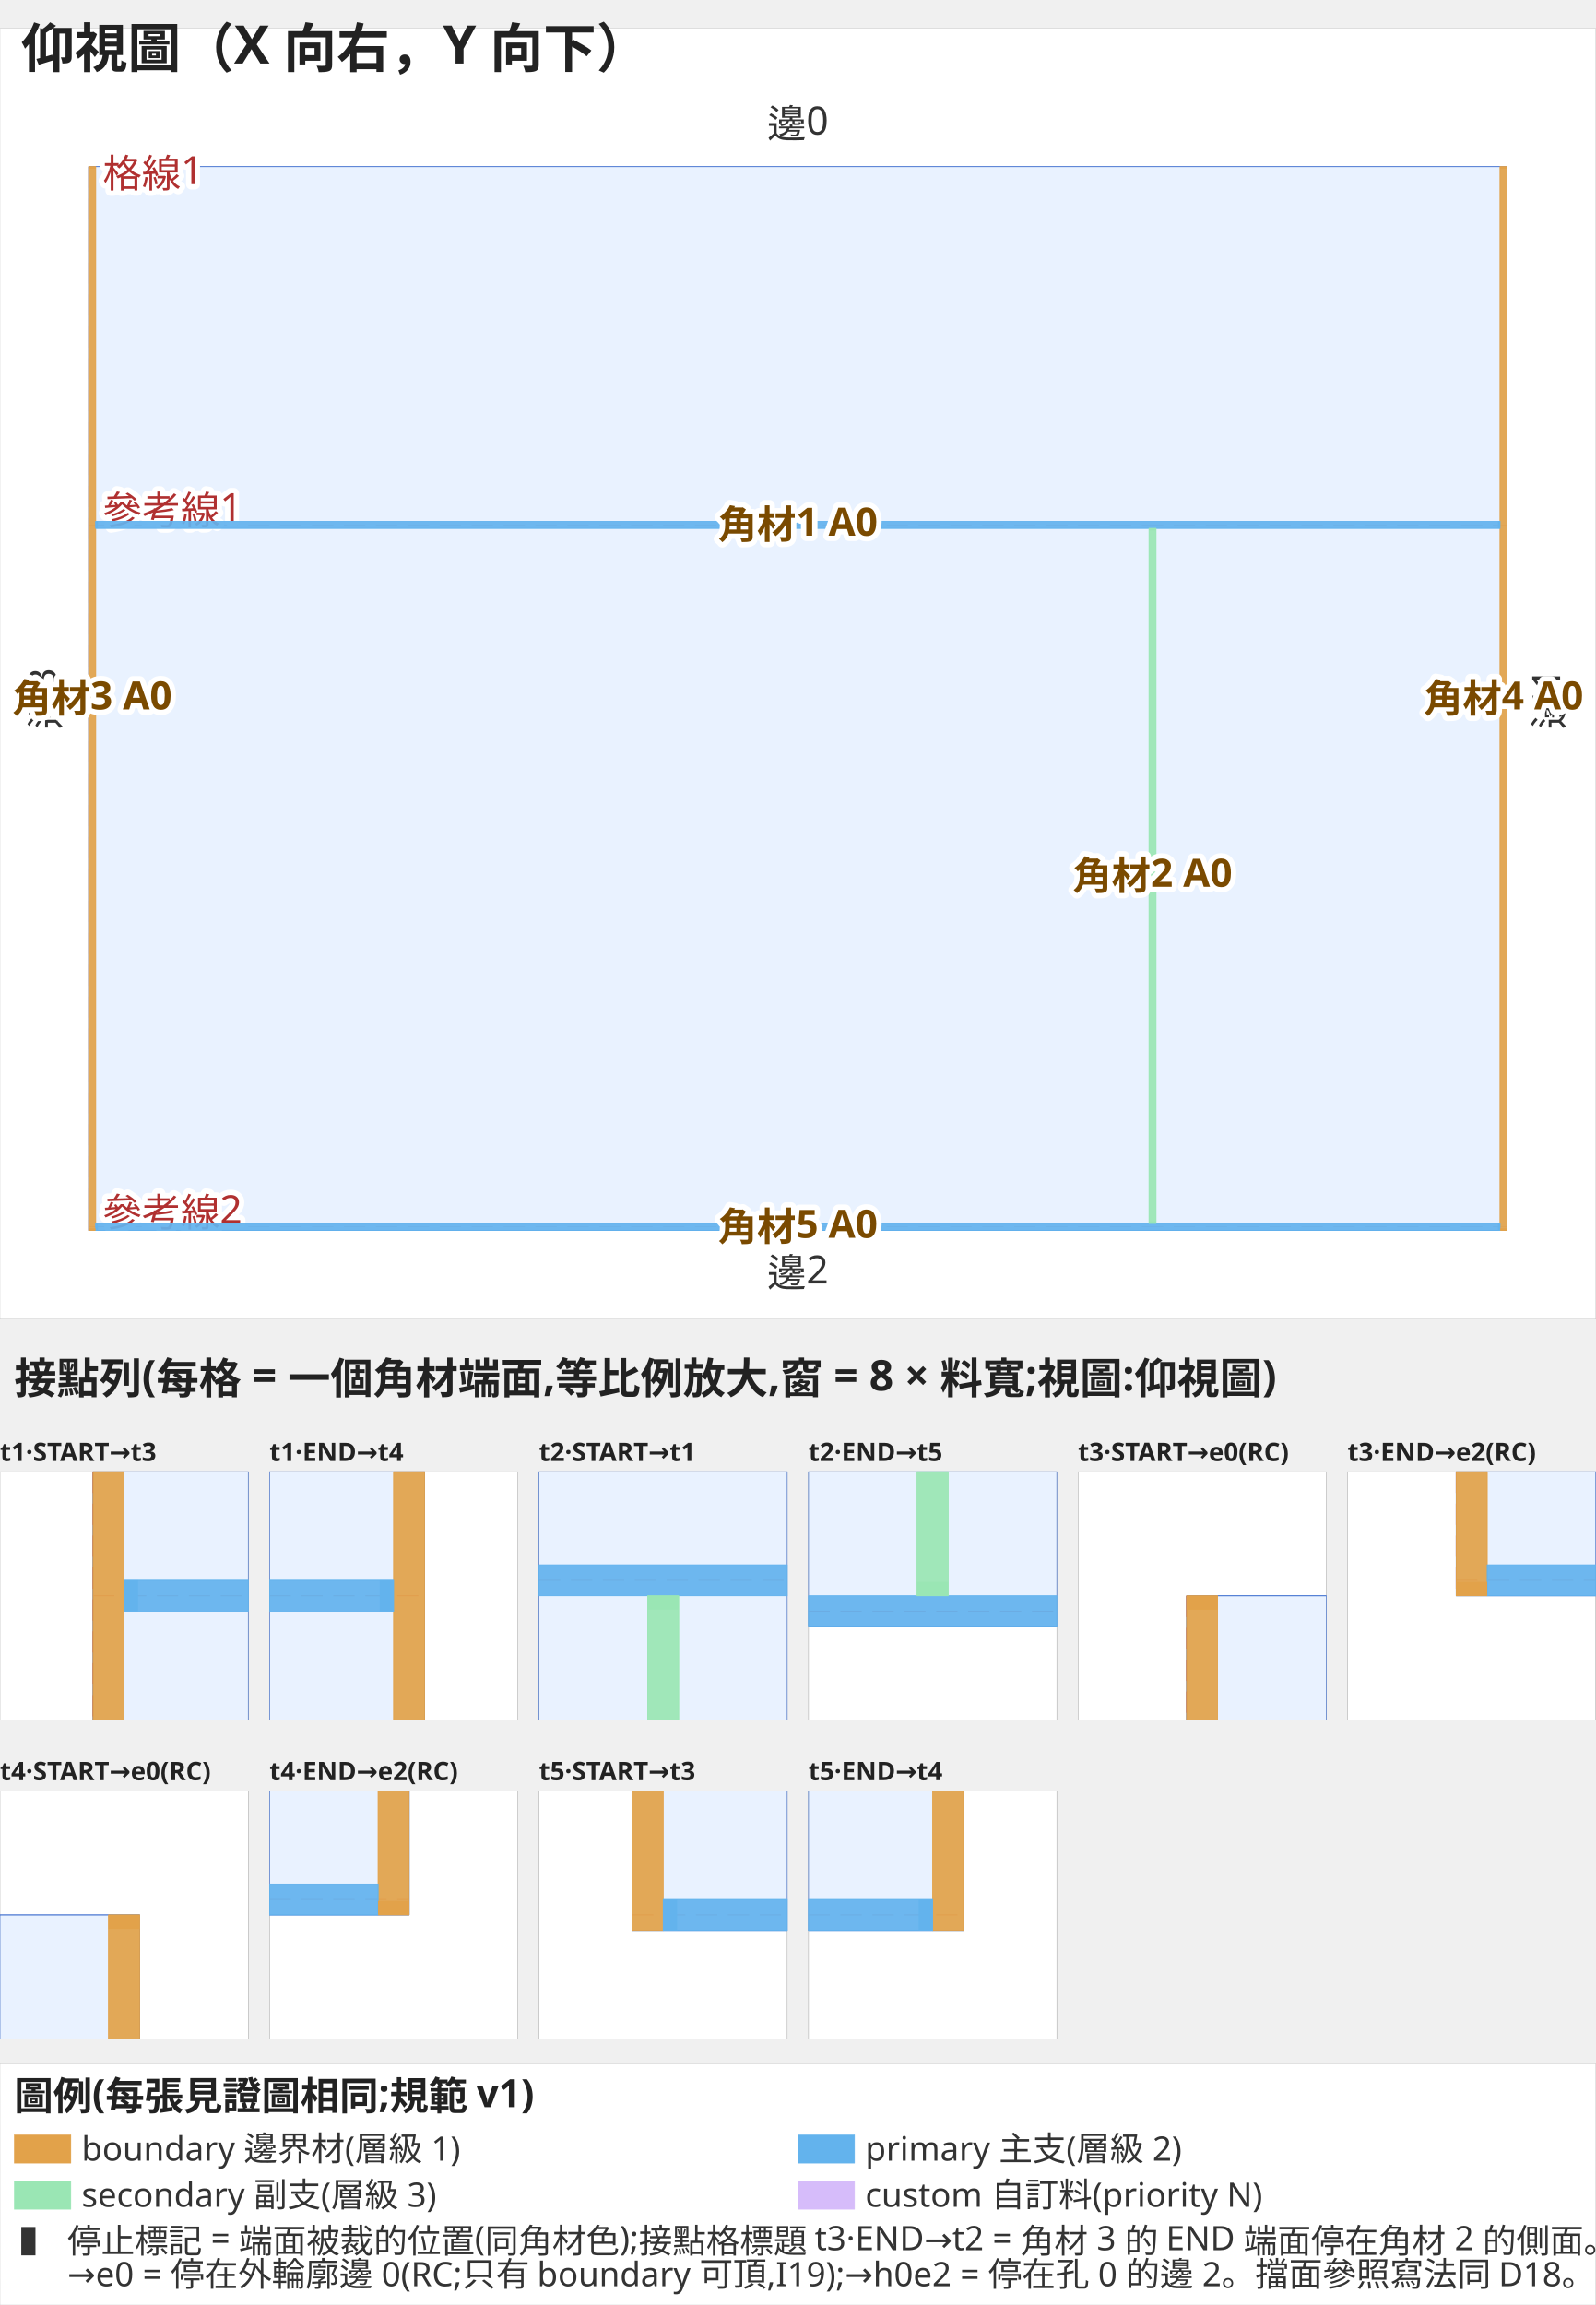
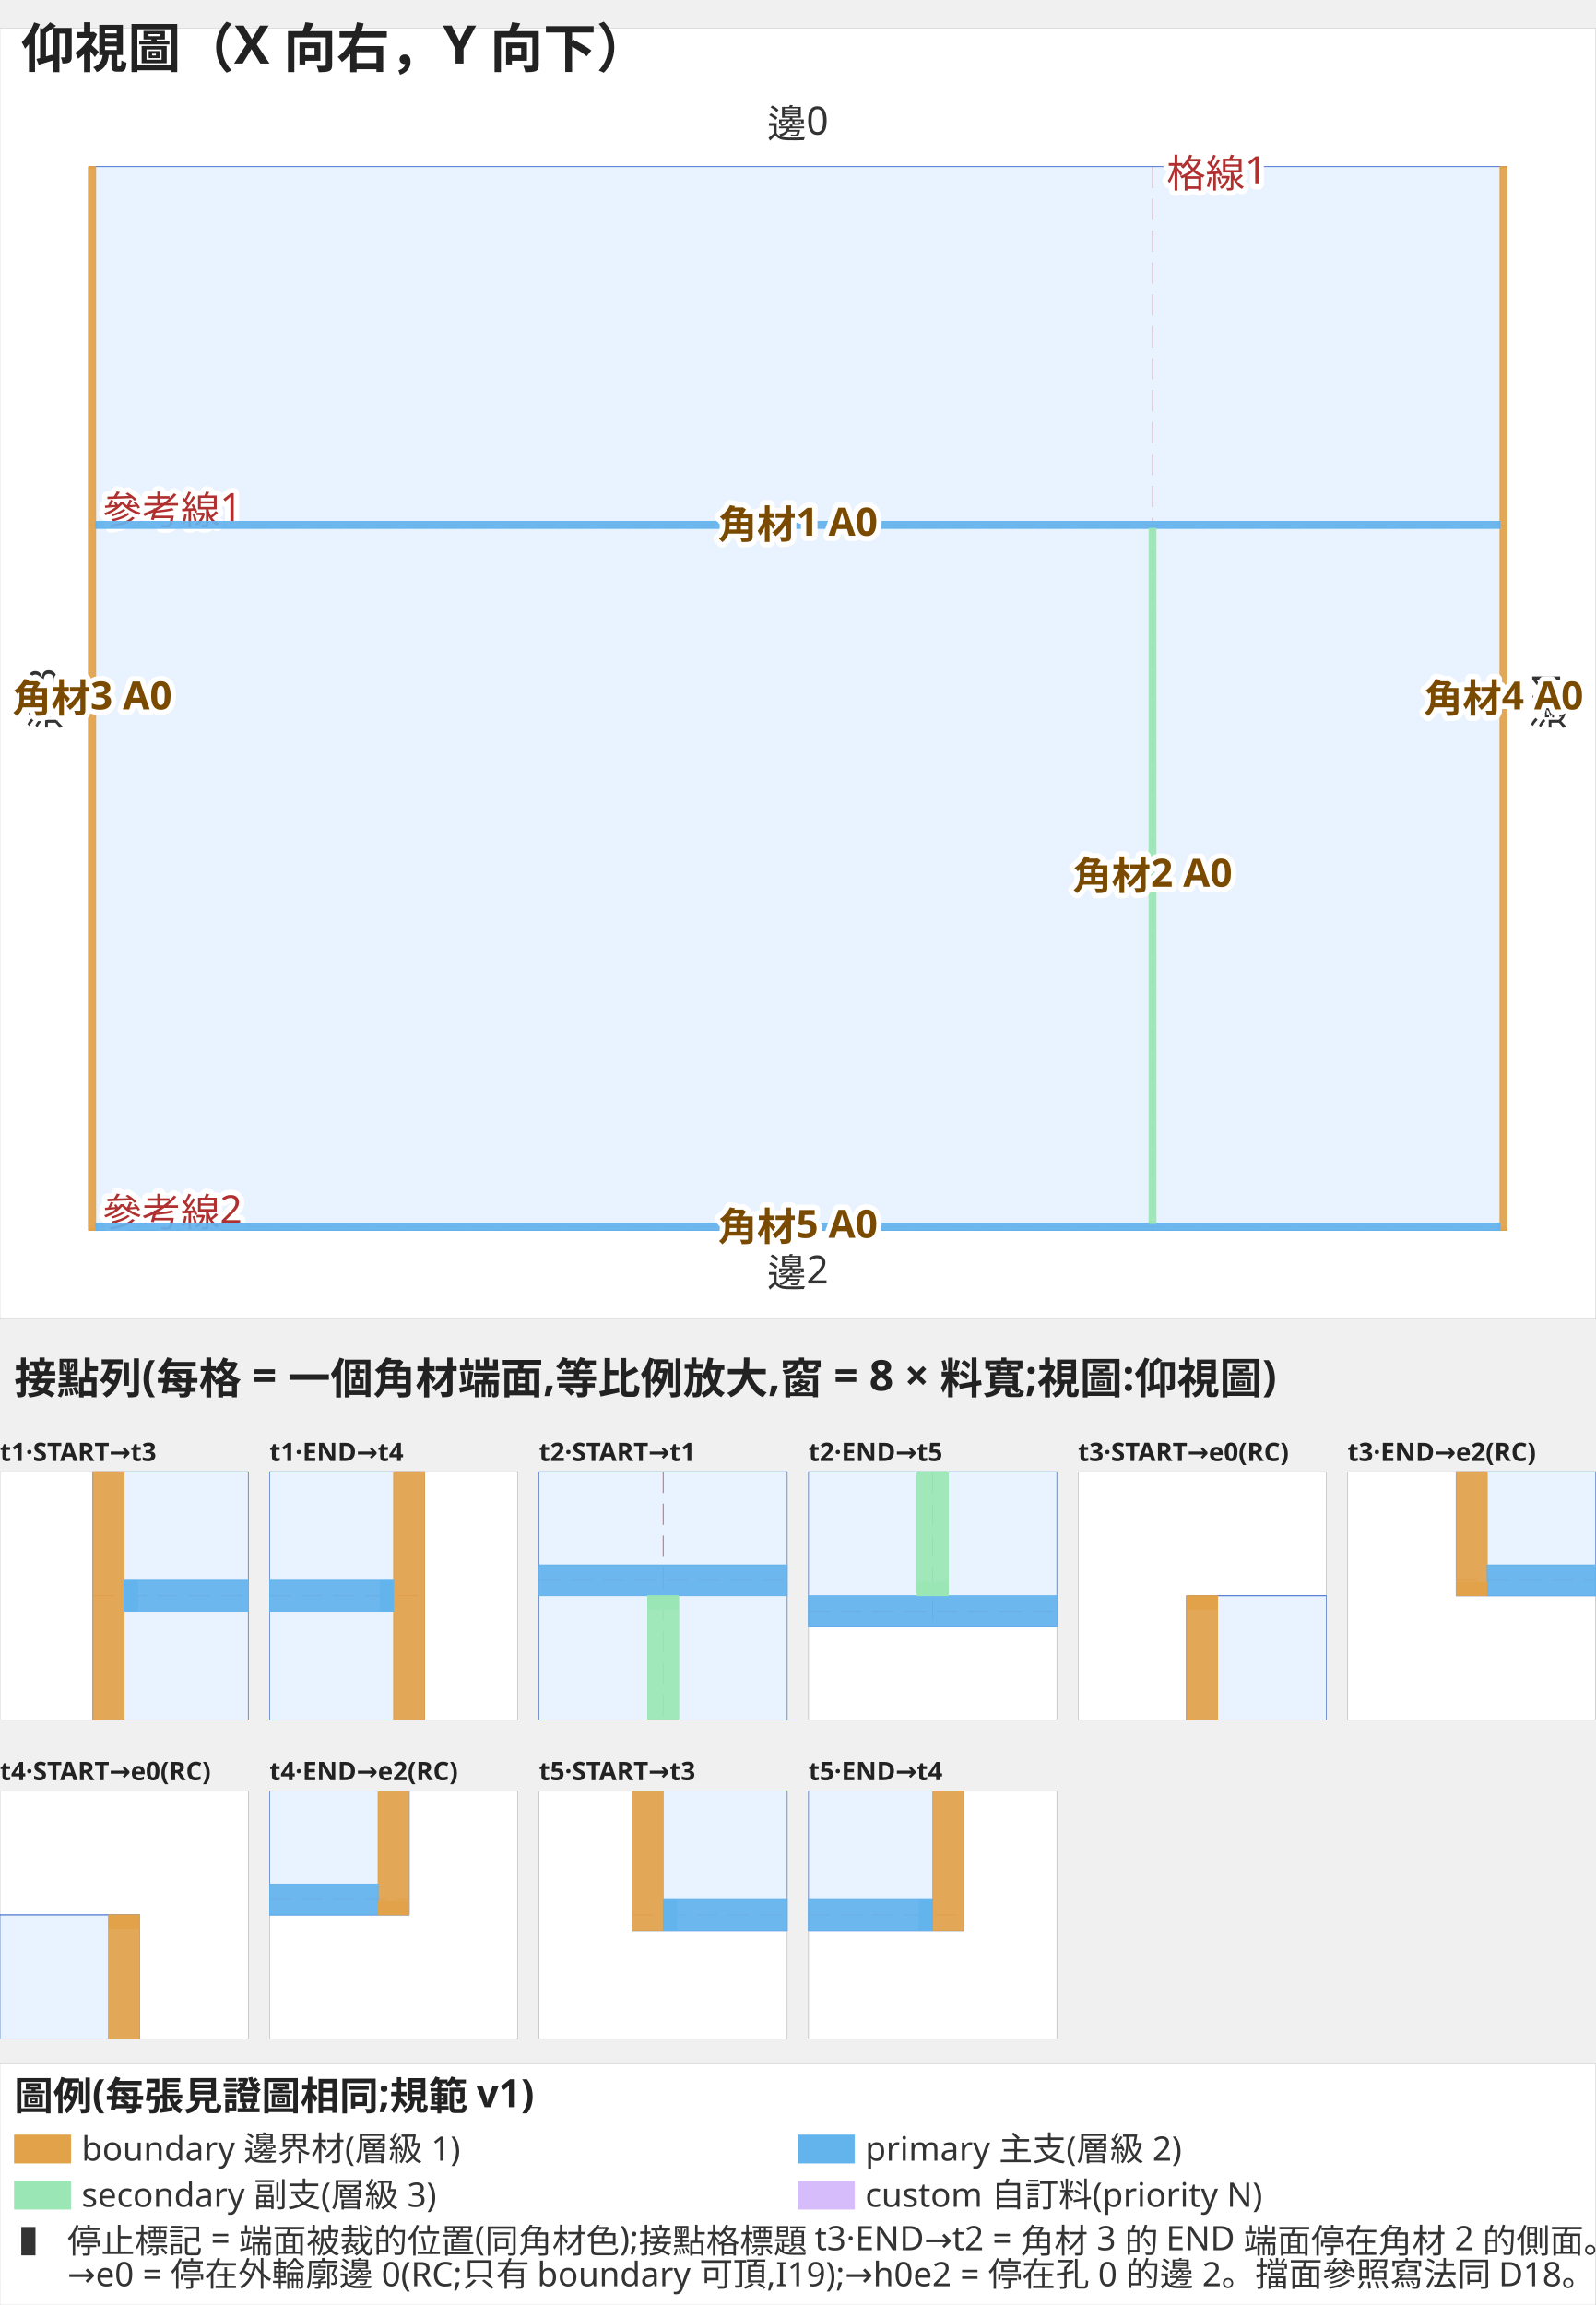
<svg xmlns="http://www.w3.org/2000/svg" width="100%" viewBox="0 1460 4500 6500" data-full="0 1460 4500 6500">
  <style>
  polygon, line, rect { vector-effect: non-scaling-stroke; }
  .frame { fill: #ffffff; stroke: #bbbbbb; stroke-width: 1px; }
  .title { font: bold 150px sans-serif; fill: #222222; }
  .label { font: 110px sans-serif; fill: #333333; text-anchor: middle; dominant-baseline: middle; }
  .guide-label { text-anchor: start; fill: #b03030; }
  .timber-label { fill: #7a4a00; font-weight: bold; }
  .guide-label, .timber-label { paint-order: stroke; stroke: #ffffff; stroke-width: 30px; stroke-linejoin: round; }
  .surface { fill: #dbe9ff; fill-opacity: 0.6; stroke: #3366cc; stroke-width: 1.5px; }
  .hole { fill: #ffffff; stroke: #3366cc; stroke-width: 1.5px; }
  .edge { stroke: #3366cc; stroke-width: 1.5px; }
  .edge-free { stroke: #e08020; stroke-width: 1.5px; stroke-dasharray: 30 15; }
  .guide { stroke: #cc3333; stroke-width: 1px; stroke-dasharray: 60 30; }
  .timber-face { fill: #ffd27f; fill-opacity: 0.5; stroke: #a06000; stroke-width: 1.5px; }
  .timber-face-near { fill-opacity: 0.85; }
</style>
  <style id="witness">.role-boundary{fill:#e2a24a;stroke:#e2a24a}.role-primary{fill:#63b3ed;stroke:#63b3ed}.role-secondary{fill:#9ae6b4;stroke:#9ae6b4}.role-custom{fill:#d6bcfa;stroke:#d6bcfa}.stop{stroke:none}.stop-label{font:bold 110px sans-serif;dominant-baseline:middle;paint-order:stroke;stroke:#ffffff;stroke-width:30px;stroke-linejoin:round}.tile-frame{fill:#ffffff;stroke:#888888;stroke-width:1px}.tile-title{font:bold 72px sans-serif;fill:#222222}.tile line.edge,.tile line.guide,.tile line.edge-free{stroke-width:2px}.legend-title{font:bold 110px sans-serif;fill:#222222}.legend-text{font:95px sans-serif;fill:#333333;dominant-baseline:middle}.legend-box{fill:#ffffff;stroke:#bbbbbb;stroke-width:1px}.section-title{font:bold 120px sans-serif;fill:#222222}</style>
  <g transform="translate(250,1930)" data-view="bottom">
    <rect class="frame" x="-250" y="-390" width="4500" height="3640" />
    <text x="-190" y="-280" class="title">仰視圖（X 向右，Y 向下）</text>
    <polygon points="0,0 4000,0 4000,3000 0,3000" class="surface" />
    <line x1="0" y1="0" x2="4000" y2="0" class="edge" />
    <text x="2000" y="-120" class="label">邊0</text>
    <line x1="4000" y1="0" x2="4000" y2="3000" class="edge" />
    <text x="4120" y="1500" class="label" transform="rotate(-90 4120 1500)">邊1</text>
    <line x1="4000" y1="3000" x2="0" y2="3000" class="edge" />
    <text x="2000" y="3120" class="label">邊2</text>
    <line x1="0" y1="3000" x2="0" y2="0" class="edge" />
    <text x="-120" y="1500" class="label" transform="rotate(-90 -120 1500)">邊3</text>
    <line x1="0" y1="1010" x2="4000" y2="1010" class="guide" />
    <text x="40" y="970" class="label guide-label">參考線1</text>
    <line x1="0" y1="2990" x2="4000" y2="2990" class="guide" />
    <text x="40" y="2950" class="label guide-label">參考線2</text>
-     <line x1="0" y1="0" x2="0" y2="3000" class="guide" />
-     <text x="40" y="20" class="label guide-label">格線1</text>
+     <line x1="3000" y1="0" x2="3000" y2="3000" class="guide" />
+     <text x="3040" y="20" class="label guide-label">格線1</text>
    <polygon points="20,0 20,3000 0,3000 0,0" class="timber-face role-boundary" data-t="3" />
    <polygon points="20,0 0,0 0,3000 20,3000" class="timber-face timber-face-near role-boundary" data-t="3" />
    <text x="10" y="1500" class="label timber-label">角材3 A0</text>
    <polygon points="4000,0 4000,3000 3980,3000 3980,0" class="timber-face role-boundary" data-t="4" />
    <polygon points="4000,0 3980,0 3980,3000 4000,3000" class="timber-face timber-face-near role-boundary" data-t="4" />
    <text x="3990" y="1500" class="label timber-label">角材4 A0</text>
    <polygon points="20,1000 3980,1000 3980,1020 20,1020" class="timber-face role-primary" data-t="1" />
    <polygon points="20,1000 20,1020 3980,1020 3980,1000" class="timber-face timber-face-near role-primary" data-t="1" />
    <text x="2000" y="1010" class="label timber-label">角材1 A0</text>
    <polygon points="20,2980 3980,2980 3980,3000 20,3000" class="timber-face role-primary" data-t="5" />
    <polygon points="20,2980 20,3000 3980,3000 3980,2980" class="timber-face timber-face-near role-primary" data-t="5" />
    <text x="2000" y="2990" class="label timber-label">角材5 A0</text>
    <polygon points="3010,1020 3010,2980 2990,2980 2990,1020" class="timber-face role-secondary" data-t="2" />
    <polygon points="3010,1020 2990,1020 2990,2980 3010,2980" class="timber-face timber-face-near role-secondary" data-t="2" />
    <text x="3000" y="2000" class="label timber-label">角材2 A0</text>
    <rect x="20" y="1000" width="6" height="20" class="stop" fill="#63b3ed" data-joint="t1.START" />
    <rect x="3974" y="1000" width="6" height="20" class="stop" fill="#63b3ed" data-joint="t1.END" />
    <rect x="2990" y="1020" width="20" height="6" class="stop" fill="#9ae6b4" data-joint="t2.START" />
    <rect x="2990" y="2974" width="20" height="6" class="stop" fill="#9ae6b4" data-joint="t2.END" />
    <rect x="0" y="0" width="20" height="6" class="stop" fill="#e2a24a" data-joint="t3.START" />
    <rect x="0" y="2994" width="20" height="6" class="stop" fill="#e2a24a" data-joint="t3.END" />
    <rect x="3980" y="0" width="20" height="6" class="stop" fill="#e2a24a" data-joint="t4.START" />
    <rect x="3980" y="2994" width="20" height="6" class="stop" fill="#e2a24a" data-joint="t4.END" />
    <rect x="20" y="2980" width="6" height="20" class="stop" fill="#63b3ed" data-joint="t5.START" />
    <rect x="3974" y="2980" width="6" height="20" class="stop" fill="#63b3ed" data-joint="t5.END" />
  </g>
  <text x="40" y="5390" class="section-title">接點列(每格 = 一個角材端面,等比例放大,窗 = 8 × 料寬;視圖:仰視圖)</text>
  <text x="0" y="5580" class="tile-title">t1·START→t3</text>
  <rect x="0" y="5610" width="700" height="700" class="tile-frame" />
  <g class="tile" data-joint="t1.START">
    <polygon points="262.5,6310 262.5,5610 700,5610 700,6310" class="surface" />
    <line x1="262.5" y1="6310" x2="262.5" y2="5610" class="edge" />
    <line x1="262.5" y1="5960" x2="700" y2="5960" class="guide" />
-     <line x1="262.5" y1="5610" x2="262.5" y2="6310" class="guide" />
    <polygon points="350,5610 350,6310 262.5,6310 262.5,5610" class="timber-face role-boundary" data-t="3" />
    <polygon points="350,6310 350,5610 262.5,5610 262.5,6310" class="timber-face timber-face-near role-boundary" data-t="3" />
    <polygon points="350,5916.2 700,5916.2 700,6003.8 350,6003.8" class="timber-face role-primary" data-t="1" />
    <polygon points="700,5916.2 350,5916.2 350,6003.8 700,6003.8" class="timber-face timber-face-near role-primary" data-t="1" />
    <polygon points="350,5916.2 389.4,5916.2 389.4,6003.8 350,6003.8" class="stop" data-joint="t1.START" fill="#63b3ed" />
  </g>
  <text x="760" y="5580" class="tile-title">t1·END→t4</text>
  <rect x="760" y="5610" width="700" height="700" class="tile-frame" />
  <g class="tile" data-joint="t1.END">
    <polygon points="760,6310 760,5610 1197.5,5610 1197.5,6310" class="surface" />
    <line x1="1197.5" y1="5610" x2="1197.5" y2="6310" class="edge" />
    <line x1="760" y1="5960" x2="1197.5" y2="5960" class="guide" />
    <polygon points="1197.5,5610 1197.5,6310 1110,6310 1110,5610" class="timber-face role-boundary" data-t="4" />
    <polygon points="1197.5,6310 1197.5,5610 1110,5610 1110,6310" class="timber-face timber-face-near role-boundary" data-t="4" />
    <polygon points="760,5916.2 1110,5916.2 1110,6003.8 760,6003.8" class="timber-face role-primary" data-t="1" />
    <polygon points="760,5916.2 760,6003.8 1110,6003.8 1110,5916.2" class="timber-face timber-face-near role-primary" data-t="1" />
    <polygon points="1070.6,5916.2 1110,5916.2 1110,6003.8 1070.6,6003.8" class="stop" data-joint="t1.END" fill="#63b3ed" />
  </g>
  <text x="1520" y="5580" class="tile-title">t2·START→t1</text>
  <rect x="1520" y="5610" width="700" height="700" class="tile-frame" />
  <g class="tile" data-joint="t2.START">
    <polygon points="1520,6310 1520,5610 2220,5610 2220,6310" class="surface" />
    <line x1="1520" y1="5916.2" x2="2220" y2="5916.2" class="guide" />
+     <line x1="1870" y1="5610" x2="1870" y2="6310" class="guide" />
    <polygon points="1520,5872.5 2220,5872.5 2220,5960 1520,5960" class="timber-face role-primary" data-t="1" />
    <polygon points="2220,5872.5 1520,5872.5 1520,5960 2220,5960" class="timber-face timber-face-near role-primary" data-t="1" />
    <polygon points="1913.8,5960 1913.8,6310 1826.2,6310 1826.2,5960" class="timber-face role-secondary" data-t="2" />
    <polygon points="1913.8,6310 1913.8,5960 1826.2,5960 1826.2,6310" class="timber-face timber-face-near role-secondary" data-t="2" />
    <polygon points="1826.2,5960 1913.8,5960 1913.8,5999.4 1826.2,5999.4" class="stop" data-joint="t2.START" fill="#9ae6b4" />
  </g>
  <text x="2280" y="5580" class="tile-title">t2·END→t5</text>
  <rect x="2280" y="5610" width="700" height="700" class="tile-frame" />
  <g class="tile" data-joint="t2.END">
    <polygon points="2280,5610 2980,5610 2980,6047.5 2280,6047.5" class="surface" />
    <line x1="2980" y1="6047.5" x2="2280" y2="6047.5" class="edge" />
    <line x1="2280" y1="6003.8" x2="2980" y2="6003.8" class="guide" />
+     <line x1="2630" y1="5610" x2="2630" y2="6047.5" class="guide" />
    <polygon points="2280,5960 2980,5960 2980,6047.5 2280,6047.5" class="timber-face role-primary" data-t="5" />
    <polygon points="2980,5960 2280,5960 2280,6047.5 2980,6047.5" class="timber-face timber-face-near role-primary" data-t="5" />
    <polygon points="2673.8,5610 2673.8,5960 2586.2,5960 2586.2,5610" class="timber-face role-secondary" data-t="2" />
    <polygon points="2673.8,5610 2586.2,5610 2586.2,5960 2673.8,5960" class="timber-face timber-face-near role-secondary" data-t="2" />
    <polygon points="2586.2,5920.6 2673.8,5920.6 2673.8,5960 2586.2,5960" class="stop" data-joint="t2.END" fill="#9ae6b4" />
  </g>
  <text x="3040" y="5580" class="tile-title">t3·START→e0(RC)</text>
  <rect x="3040" y="5610" width="700" height="700" class="tile-frame" />
  <g class="tile" data-joint="t3.START">
    <polygon points="3346.2,6310 3346.2,5960 3740,5960 3740,6310" class="surface" />
    <line x1="3346.2" y1="5960" x2="3740" y2="5960" class="edge" />
    <line x1="3346.2" y1="6310" x2="3346.2" y2="5960" class="edge" />
-     <line x1="3346.2" y1="5960" x2="3346.2" y2="6310" class="guide" />
    <polygon points="3433.8,5960 3433.8,6310 3346.2,6310 3346.2,5960" class="timber-face role-boundary" data-t="3" />
    <polygon points="3433.8,6310 3433.8,5960 3346.2,5960 3346.2,6310" class="timber-face timber-face-near role-boundary" data-t="3" />
    <polygon points="3346.2,5960 3433.8,5960 3433.8,5999.4 3346.2,5999.4" class="stop" data-joint="t3.START" fill="#e2a24a" />
  </g>
  <text x="3800" y="5580" class="tile-title">t3·END→e2(RC)</text>
  <rect x="3800" y="5610" width="700" height="700" class="tile-frame" />
  <g class="tile" data-joint="t3.END">
    <polygon points="4106.2,5610 4500,5610 4500,5960 4106.2,5960" class="surface" />
    <line x1="4500" y1="5960" x2="4106.2" y2="5960" class="edge" />
    <line x1="4106.2" y1="5960" x2="4106.2" y2="5610" class="edge" />
    <line x1="4106.2" y1="5916.2" x2="4500" y2="5916.2" class="guide" />
-     <line x1="4106.2" y1="5610" x2="4106.2" y2="5960" class="guide" />
    <polygon points="4193.8,5610 4193.8,5960 4106.2,5960 4106.2,5610" class="timber-face role-boundary" data-t="3" />
    <polygon points="4193.8,5610 4106.2,5610 4106.2,5960 4193.8,5960" class="timber-face timber-face-near role-boundary" data-t="3" />
    <polygon points="4193.8,5872.5 4500,5872.5 4500,5960 4193.8,5960" class="timber-face role-primary" data-t="5" />
    <polygon points="4500,5872.5 4193.8,5872.5 4193.8,5960 4500,5960" class="timber-face timber-face-near role-primary" data-t="5" />
    <polygon points="4106.2,5920.6 4193.8,5920.6 4193.8,5960 4106.2,5960" class="stop" data-joint="t3.END" fill="#e2a24a" />
  </g>
  <text x="0" y="6480" class="tile-title">t4·START→e0(RC)</text>
  <rect x="0" y="6510" width="700" height="700" class="tile-frame" />
  <g class="tile" data-joint="t4.START">
    <polygon points="0,7210 0,6860 393.8,6860 393.8,7210" class="surface" />
    <line x1="0" y1="6860" x2="393.8" y2="6860" class="edge" />
    <line x1="393.8" y1="6860" x2="393.8" y2="7210" class="edge" />
    <polygon points="393.8,6860 393.8,7210 306.2,7210 306.2,6860" class="timber-face role-boundary" data-t="4" />
    <polygon points="393.8,7210 393.8,6860 306.2,6860 306.2,7210" class="timber-face timber-face-near role-boundary" data-t="4" />
    <polygon points="306.2,6860 393.8,6860 393.8,6899.4 306.2,6899.4" class="stop" data-joint="t4.START" fill="#e2a24a" />
  </g>
  <text x="760" y="6480" class="tile-title">t4·END→e2(RC)</text>
  <rect x="760" y="6510" width="700" height="700" class="tile-frame" />
  <g class="tile" data-joint="t4.END">
    <polygon points="760,6510 1153.8,6510 1153.8,6860 760,6860" class="surface" />
    <line x1="1153.8" y1="6510" x2="1153.8" y2="6860" class="edge" />
    <line x1="1153.8" y1="6860" x2="760" y2="6860" class="edge" />
    <line x1="760" y1="6816.2" x2="1153.8" y2="6816.2" class="guide" />
    <polygon points="1153.8,6510 1153.8,6860 1066.2,6860 1066.2,6510" class="timber-face role-boundary" data-t="4" />
    <polygon points="1153.8,6510 1066.2,6510 1066.2,6860 1153.8,6860" class="timber-face timber-face-near role-boundary" data-t="4" />
    <polygon points="760,6772.5 1066.2,6772.5 1066.2,6860 760,6860" class="timber-face role-primary" data-t="5" />
    <polygon points="760,6772.5 760,6860 1066.2,6860 1066.2,6772.5" class="timber-face timber-face-near role-primary" data-t="5" />
    <polygon points="1066.2,6820.6 1153.8,6820.6 1153.8,6860 1066.2,6860" class="stop" data-joint="t4.END" fill="#e2a24a" />
  </g>
  <text x="1520" y="6480" class="tile-title">t5·START→t3</text>
  <rect x="1520" y="6510" width="700" height="700" class="tile-frame" />
  <g class="tile" data-joint="t5.START">
    <polygon points="1782.5,6510 2220,6510 2220,6903.8 1782.5,6903.8" class="surface" />
    <line x1="2220" y1="6903.8" x2="1782.5" y2="6903.8" class="edge" />
    <line x1="1782.5" y1="6903.8" x2="1782.5" y2="6510" class="edge" />
    <line x1="1782.5" y1="6860" x2="2220" y2="6860" class="guide" />
-     <line x1="1782.5" y1="6510" x2="1782.5" y2="6903.8" class="guide" />
    <polygon points="1870,6510 1870,6903.8 1782.5,6903.8 1782.5,6510" class="timber-face role-boundary" data-t="3" />
    <polygon points="1870,6510 1782.5,6510 1782.5,6903.8 1870,6903.8" class="timber-face timber-face-near role-boundary" data-t="3" />
    <polygon points="1870,6816.2 2220,6816.2 2220,6903.8 1870,6903.8" class="timber-face role-primary" data-t="5" />
    <polygon points="2220,6816.2 1870,6816.2 1870,6903.8 2220,6903.8" class="timber-face timber-face-near role-primary" data-t="5" />
    <polygon points="1870,6816.2 1909.4,6816.2 1909.4,6903.8 1870,6903.8" class="stop" data-joint="t5.START" fill="#63b3ed" />
  </g>
  <text x="2280" y="6480" class="tile-title">t5·END→t4</text>
  <rect x="2280" y="6510" width="700" height="700" class="tile-frame" />
  <g class="tile" data-joint="t5.END">
    <polygon points="2280,6510 2717.5,6510 2717.5,6903.8 2280,6903.8" class="surface" />
    <line x1="2717.5" y1="6510" x2="2717.5" y2="6903.8" class="edge" />
    <line x1="2717.5" y1="6903.8" x2="2280" y2="6903.8" class="edge" />
    <line x1="2280" y1="6860" x2="2717.5" y2="6860" class="guide" />
    <polygon points="2717.5,6510 2717.5,6903.8 2630,6903.8 2630,6510" class="timber-face role-boundary" data-t="4" />
    <polygon points="2717.5,6510 2630,6510 2630,6903.8 2717.5,6903.8" class="timber-face timber-face-near role-boundary" data-t="4" />
    <polygon points="2280,6816.2 2630,6816.2 2630,6903.8 2280,6903.8" class="timber-face role-primary" data-t="5" />
    <polygon points="2280,6816.2 2280,6903.8 2630,6903.8 2630,6816.2" class="timber-face timber-face-near role-primary" data-t="5" />
    <polygon points="2590.6,6816.2 2630,6816.2 2630,6903.8 2590.6,6903.8" class="stop" data-joint="t5.END" fill="#63b3ed" />
  </g>
  <rect x="0" y="7280" width="4500" height="680" class="legend-box" />
  <text x="40" y="7410" class="legend-title">圖例(每張見證圖相同;規範 v1)</text>
  <rect x="40" y="7480" width="160" height="80" class="role-boundary" />
  <text x="230" y="7520" class="legend-text">boundary 邊界材(層級 1)</text>
  <rect x="2250" y="7480" width="160" height="80" class="role-primary" />
  <text x="2440" y="7520" class="legend-text">primary 主支(層級 2)</text>
  <rect x="40" y="7610" width="160" height="80" class="role-secondary" />
  <text x="230" y="7650" class="legend-text">secondary 副支(層級 3)</text>
  <rect x="2250" y="7610" width="160" height="80" class="role-custom" />
  <text x="2440" y="7650" class="legend-text">custom 自訂料(priority N)</text>
  <rect x="60" y="7740" width="40" height="80" class="stop" fill="#333333" />
  <text x="190" y="7780" class="legend-text">停止標記 = 端面被裁的位置(同角材色);接點格標題 t3·END→t2 = 角材 3 的 END 端面停在角材 2 的側面。</text>
  <text x="190" y="7880" class="legend-text">→e0 = 停在外輪廓邊 0(RC;只有 boundary 可頂,I19);→h0e2 = 停在孔 0 的邊 2。擋面參照寫法同 D18。</text>
</svg>
